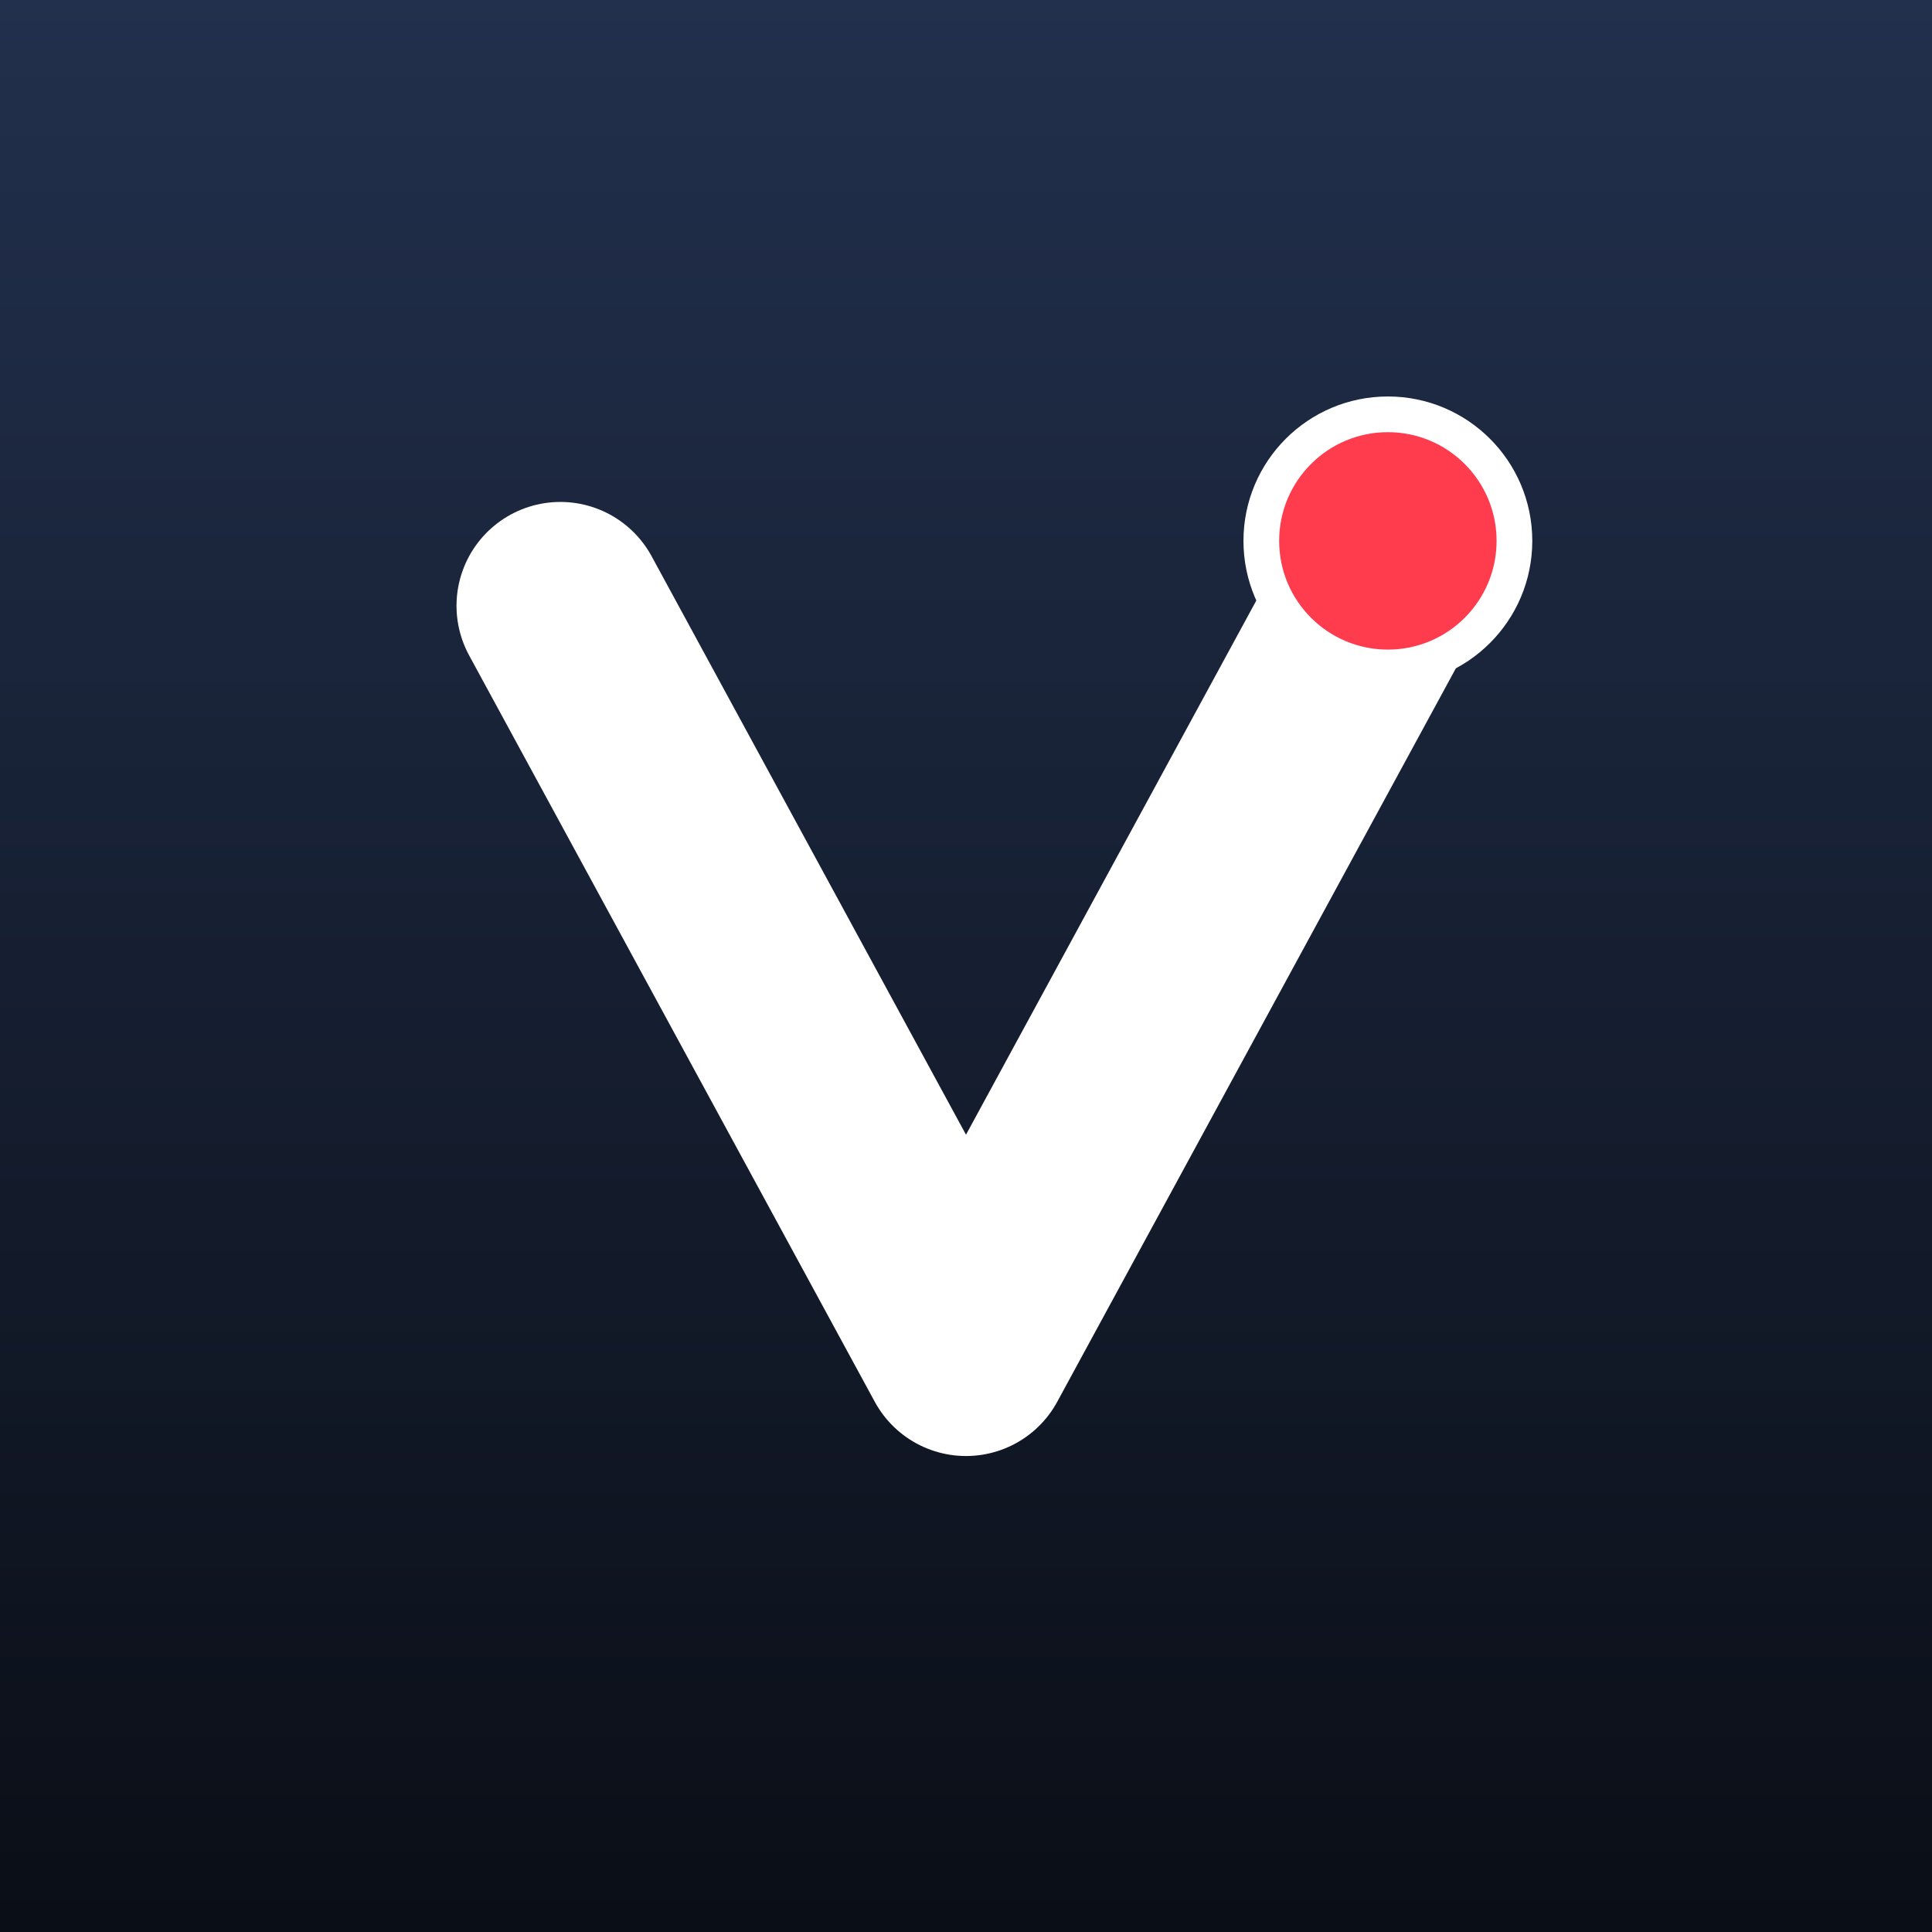
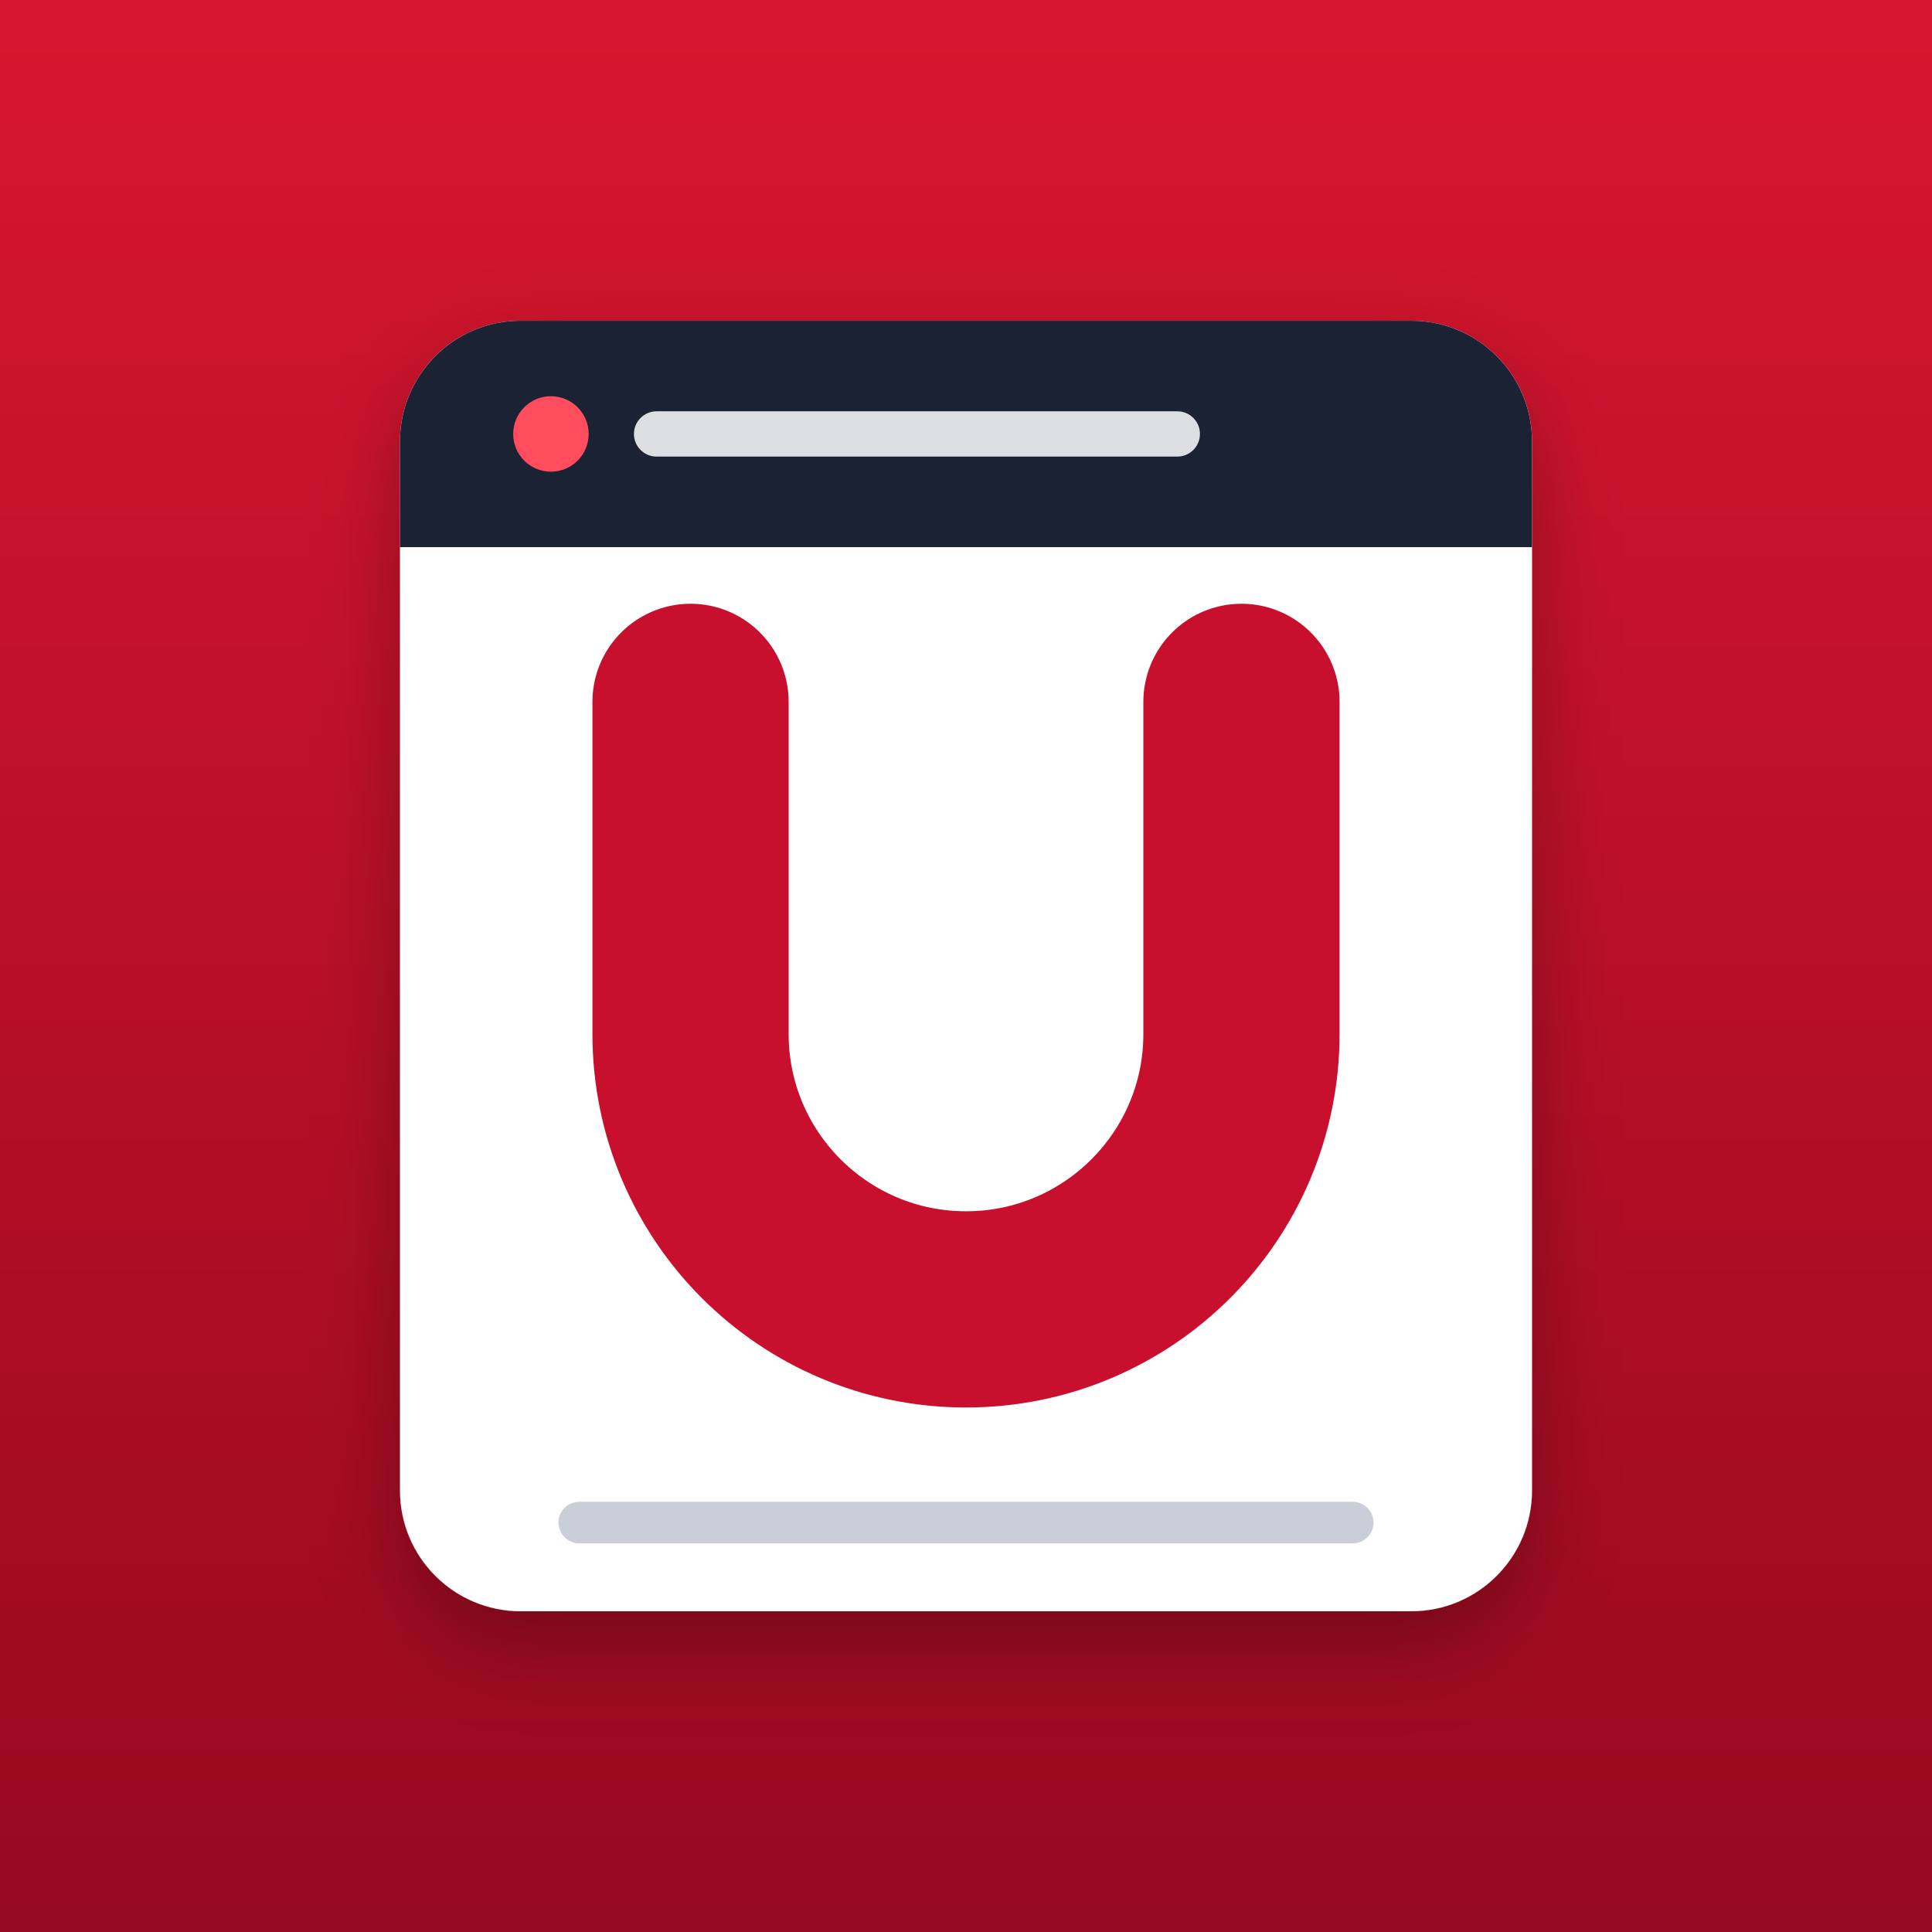
<svg xmlns="http://www.w3.org/2000/svg" viewBox="0 0 1024 1024">
  <defs>
    <linearGradient id="g" x1="0" y1="0" x2="0" y2="1">
-       <stop offset="0" stop-color="#22304d" />
-       <stop offset="1" stop-color="#0a0e16" />
+       <stop offset="0" stop-color="#d9162f" />
+       <stop offset="1" stop-color="#96091f" />
    </linearGradient>
+     <clipPath id="pg">
+       <rect x="212" y="170" width="600" height="684" rx="64" />
+     </clipPath>
+     <filter id="sh" x="-20%" y="-20%" width="140%" height="140%">
+       <feDropShadow dx="0" dy="18" stdDeviation="22" flood-color="#000" flood-opacity="0.28" />
+     </filter>
  </defs>
  <rect width="1024" height="1024" fill="url(#g)" />
-   <g transform="translate(512 512) scale(0.86) translate(-512 -512)">
-     <path d="M262 290 L512 750 L762 290" fill="none" stroke="#ffffff" stroke-width="128" stroke-linecap="round" stroke-linejoin="round" />
-     <circle cx="772" cy="250" r="78" fill="#ff3b4e" stroke="#ffffff" stroke-width="22" />
+   <g transform="translate(512 512) scale(1.0) translate(-512 -512)">
+     <rect x="212" y="170" width="600" height="684" rx="64" fill="#ffffff" filter="url(#sh)" />
+     <g clip-path="url(#pg)">
+       <rect x="212" y="170" width="600" height="120" fill="#1b2233" />
+     </g>
+     <circle cx="292" cy="230" r="20" fill="#ff4d5e" />
+     <rect x="336" y="218" width="300" height="24" rx="12" fill="#ffffff" opacity="0.85" />
+     <path d="M366 372 V548 A146 146 0 0 0 658 548 V372" fill="none" stroke="#c8102e" stroke-width="104" stroke-linecap="round" stroke-linejoin="round" />
+     <rect x="296" y="796" width="432" height="22" rx="11" fill="#c9ced8" />
  </g>
</svg>
